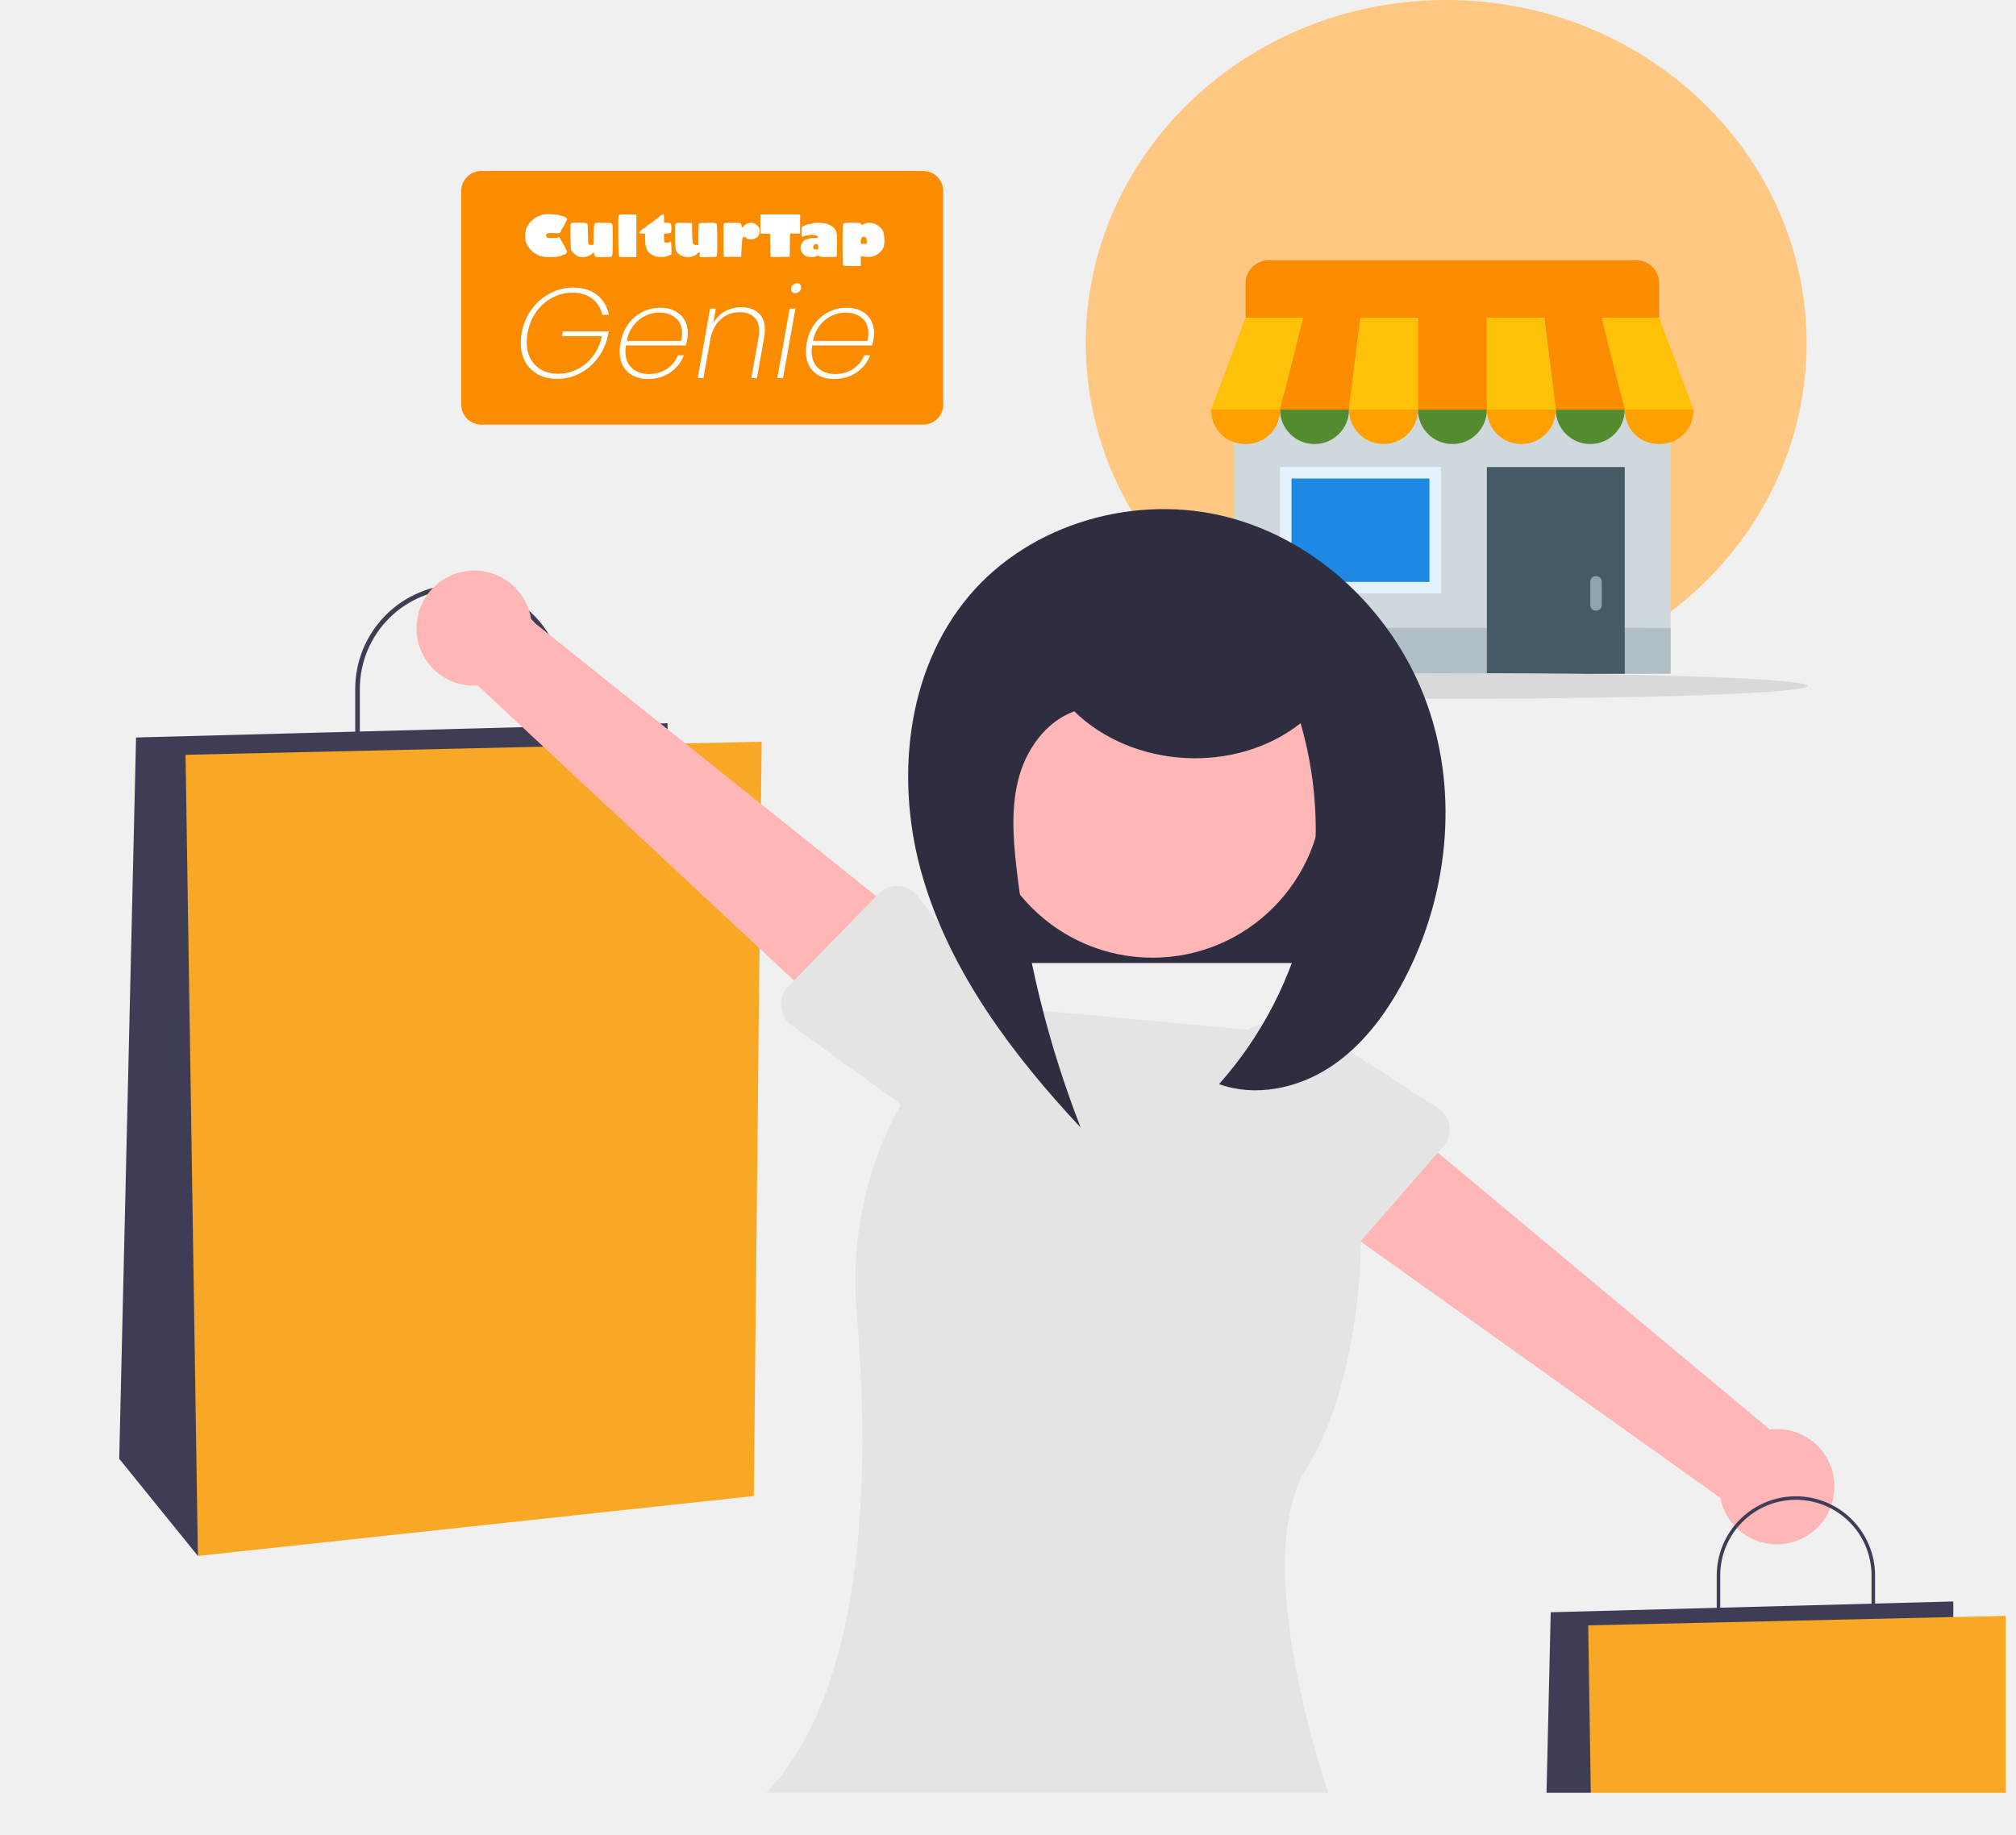
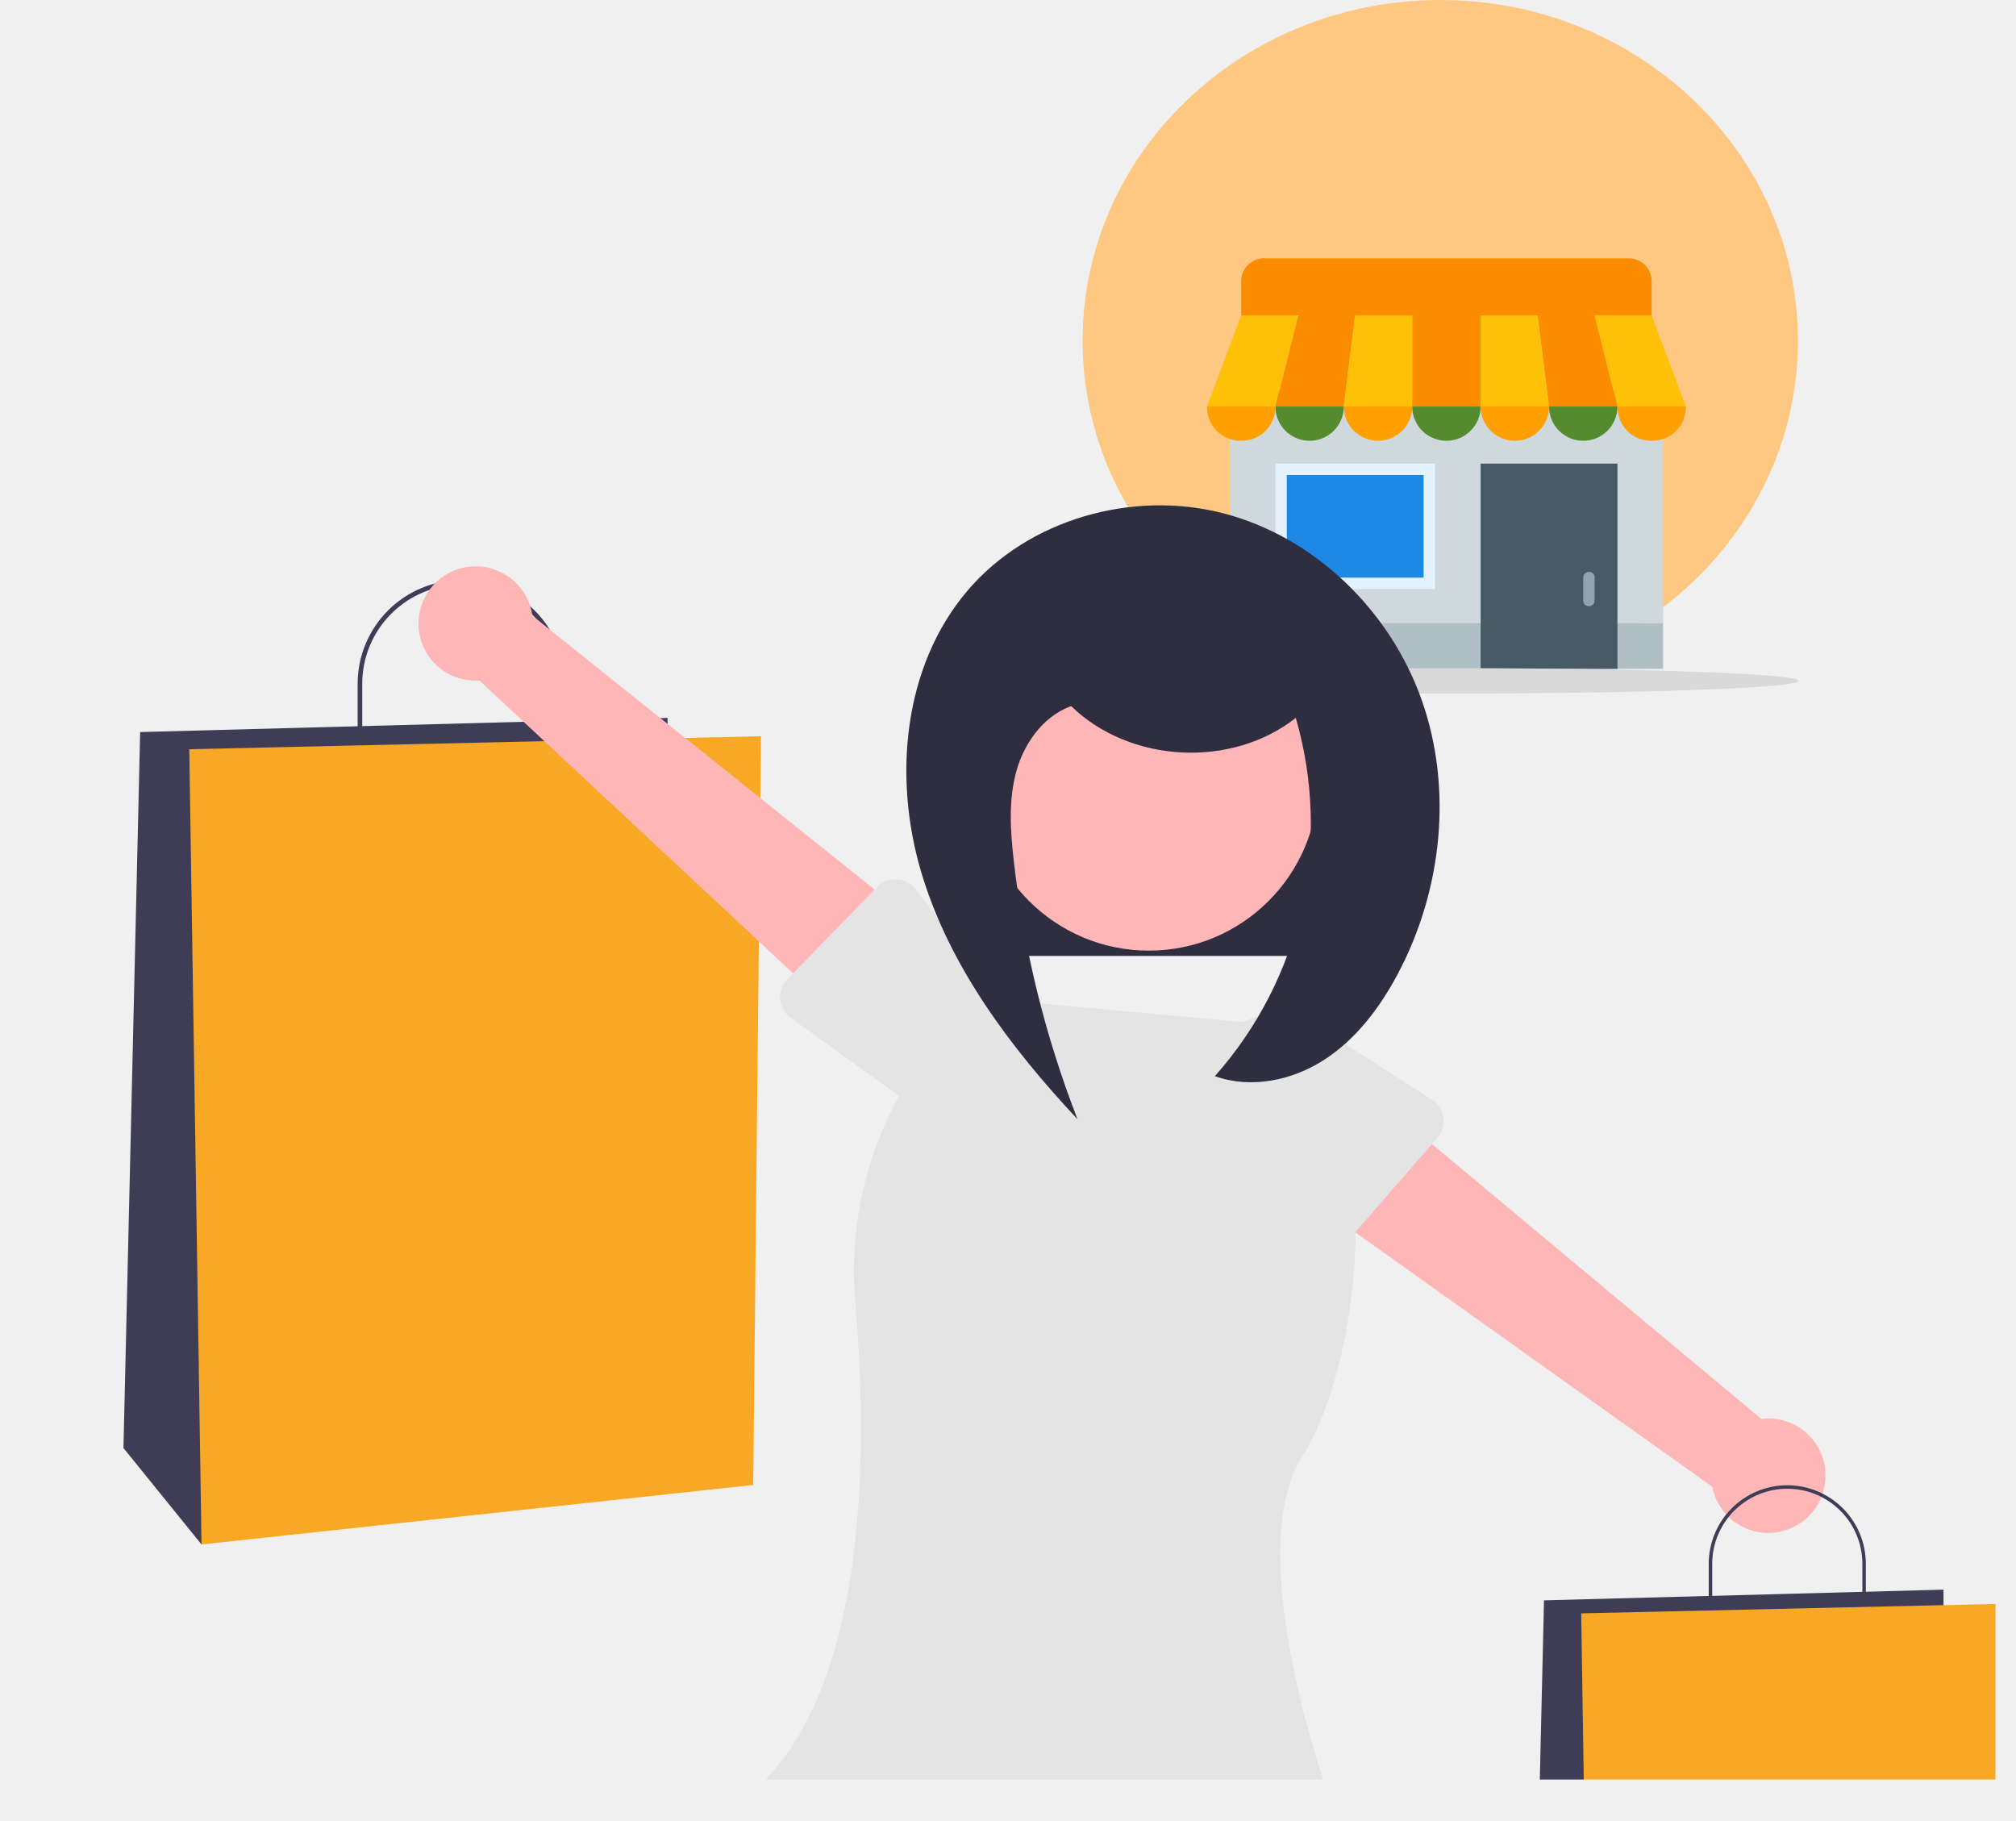
- <svg xmlns="http://www.w3.org/2000/svg" width="389" height="354" viewBox="0 0 389 354" fill="none">
-   <mask id="mask0_1228_1711" style="mask-type:alpha" maskUnits="userSpaceOnUse" x="-1" y="0" width="388" height="346">
-     <rect x="-1" width="388" height="346" fill="#2E2C43" />
+ <svg xmlns="http://www.w3.org/2000/svg" width="392" height="354" viewBox="0 0 392 354" fill="none">
+   <mask id="mask0_1455_2934" style="mask-type:alpha" maskUnits="userSpaceOnUse" x="0" y="0" width="388" height="346">
+     <rect width="388" height="346" fill="#2E2C43" />
  </mask>
-   <g mask="url(#mask0_1228_1711)">
-     <ellipse cx="279.052" cy="66.237" rx="69.549" ry="66.237" fill="#FFC882" />
-     <path d="M238.123 79.051H322.371V121.175H238.123V79.051Z" fill="#CFD8DC" />
-     <path d="M238.123 121.173H322.371V130.042H238.123V121.173Z" fill="#B0BEC5" />
-     <path d="M286.899 90.136H313.504V130.043H286.899V90.136Z" fill="#455A64" />
-     <path d="M246.992 90.136H278.031V114.523H246.992V90.136Z" fill="#E3F2FD" />
-     <path d="M249.209 92.352H275.813V112.306H249.209V92.352Z" fill="#1E88E5" />
-     <path d="M307.96 111.197C307.295 111.197 306.851 111.64 306.851 112.305V116.74C306.851 117.405 307.295 117.848 307.96 117.848C308.625 117.848 309.068 117.405 309.068 116.74V112.305C309.068 111.64 308.625 111.197 307.96 111.197Z" fill="#90A4AE" />
-     <path d="M280.249 85.701C283.923 85.701 286.901 82.724 286.901 79.05C286.901 75.377 283.923 72.399 280.249 72.399C276.576 72.399 273.598 75.377 273.598 79.05C273.598 82.724 276.576 85.701 280.249 85.701Z" fill="#558B2F" />
-     <path d="M306.852 85.701C310.525 85.701 313.503 82.724 313.503 79.05C313.503 75.377 310.525 72.399 306.852 72.399C303.179 72.399 300.201 75.377 300.201 79.05C300.201 82.724 303.179 85.701 306.852 85.701Z" fill="#558B2F" />
-     <path d="M253.643 85.701C257.317 85.701 260.295 82.724 260.295 79.05C260.295 75.377 257.317 72.399 253.643 72.399C249.97 72.399 246.992 75.377 246.992 79.05C246.992 82.724 249.97 85.701 253.643 85.701Z" fill="#558B2F" />
-     <path d="M315.721 50.228H244.774C242.336 50.228 240.34 52.224 240.34 54.663V61.314H320.155V54.663C320.155 52.224 318.16 50.228 315.721 50.228ZM273.596 61.314H286.899V79.05H273.596V61.314ZM309.07 61.314H297.984L300.201 79.05H313.504L309.07 61.314ZM251.426 61.314H262.511L260.294 79.05H246.992L251.426 61.314Z" fill="#FB8C00" />
-     <path d="M293.551 85.702C297.224 85.702 300.202 82.724 300.202 79.05C300.202 75.377 297.224 72.399 293.551 72.399C289.877 72.399 286.9 75.377 286.9 79.05C286.9 82.724 289.877 85.702 293.551 85.702Z" fill="#FFA000" />
-     <path d="M326.805 79.05C326.805 82.819 323.922 85.702 320.153 85.702C316.384 85.702 313.502 82.819 313.502 79.05C313.502 75.281 316.384 72.399 320.153 72.399L326.805 79.05Z" fill="#FFA000" />
-     <path d="M266.945 85.702C270.618 85.702 273.596 82.724 273.596 79.05C273.596 75.377 270.618 72.399 266.945 72.399C263.272 72.399 260.294 75.377 260.294 79.05C260.294 82.724 263.272 85.702 266.945 85.702Z" fill="#FFA000" />
-     <path d="M233.688 79.05C233.688 82.819 236.57 85.702 240.339 85.702C244.108 85.702 246.99 82.819 246.99 79.05C246.99 75.281 244.108 72.399 240.339 72.399L233.688 79.05Z" fill="#FFA000" />
-     <path d="M297.983 61.313H286.897V79.05H300.2L297.983 61.313ZM320.153 61.313H309.068L313.502 79.05H326.804L320.153 61.313ZM262.509 61.313H273.595V79.05H260.292L262.509 61.313ZM240.339 61.313H251.424L246.99 79.05H233.688L240.339 61.313Z" fill="#FFC107" />
-     <ellipse cx="282.711" cy="132.378" rx="66.032" ry="2.462" fill="#D9D9D9" />
-     <path d="M264.575 139.545H186.358V185.857H264.575V139.545Z" fill="#2F2E41" />
-     <path d="M108.868 147.014H68.541V132.952C68.541 127.604 70.665 122.475 74.447 118.694C78.228 114.912 83.357 112.788 88.704 112.788C94.052 112.788 99.181 114.912 102.962 118.694C106.744 122.475 108.868 127.604 108.868 132.952V147.014ZM69.434 146.121H107.975V132.952C107.975 127.841 105.945 122.939 102.331 119.325C98.717 115.711 93.815 113.681 88.704 113.681C83.594 113.681 78.692 115.711 75.078 119.325C71.464 122.939 69.434 127.841 69.434 132.952V146.121Z" fill="#3F3D56" />
-     <path d="M128.808 145.081V139.585L26.252 142.333L23.006 281.537L38.184 300.287L128.808 145.081Z" fill="#3F3D56" />
-     <path d="M146.963 143.144L35.804 145.673L38.184 300.285L145.458 288.722L146.963 143.144Z" fill="#F9A826" />
-     <path d="M158.103 339.343C158.103 339.343 139.668 379.043 156.322 458.953C172.977 538.863 173.114 626.592 173.114 626.592L198.58 627.007L212.885 438.134L220.375 624.34H245.464L267.575 441.078C267.575 441.078 282.125 359.245 249.678 344.594L158.103 339.343Z" fill="#2F2E41" />
-     <path d="M246.345 199.238L190.587 194.098C173.102 206.842 163.288 229.733 165.303 253.35C168.034 285.372 167.11 329.441 145.191 348.586C145.191 348.586 204.933 395.737 258.003 351.004C258.003 351.004 239.856 302.389 252.315 282.974C264.774 263.56 269.269 209.015 246.345 199.238Z" fill="#E4E4E4" />
-     <path d="M80.438 120.114C80.267 121.721 80.45 123.347 80.975 124.875C81.5 126.404 82.354 127.799 83.477 128.962C84.599 130.125 85.963 131.028 87.472 131.606C88.981 132.185 90.599 132.426 92.211 132.312L165.83 201.017L179.025 180.918L102.511 119.703C102.14 117.007 100.793 114.541 98.725 112.772C96.657 111.003 94.012 110.054 91.291 110.105C88.571 110.155 85.963 111.202 83.963 113.047C81.962 114.892 80.708 117.406 80.438 120.114Z" fill="#FFB6B6" />
-     <path d="M152.084 190.402L169.549 172.462C170.046 171.951 170.647 171.554 171.311 171.297C171.976 171.039 172.688 170.928 173.399 170.971C174.11 171.014 174.803 171.21 175.432 171.544C176.061 171.879 176.61 172.346 177.042 172.912L192.183 192.757C194.78 195.315 196.257 198.797 196.29 202.442C196.323 206.086 194.91 209.595 192.36 212.199C189.81 214.803 186.331 216.29 182.687 216.333C179.043 216.377 175.53 214.973 172.919 212.431L152.736 197.88C152.158 197.463 151.677 196.927 151.325 196.307C150.974 195.688 150.76 195 150.698 194.29C150.636 193.58 150.728 192.866 150.967 192.195C151.206 191.524 151.587 190.912 152.084 190.402Z" fill="#E4E4E4" />
-     <path d="M353.945 287.423C354.026 285.808 353.753 284.196 353.144 282.699C352.535 281.202 351.605 279.856 350.419 278.758C349.234 277.659 347.822 276.833 346.283 276.339C344.744 275.845 343.116 275.694 341.512 275.898L264.189 211.389L252.132 232.191L331.929 289.059C332.449 291.73 333.931 294.118 336.094 295.769C338.257 297.421 340.95 298.222 343.664 298.02C346.378 297.818 348.923 296.628 350.818 294.675C352.713 292.722 353.826 290.141 353.945 287.423Z" fill="#FFB6B6" />
-     <path d="M278.506 221.224L262.065 240.106C261.597 240.644 261.019 241.074 260.37 241.367C259.721 241.661 259.016 241.812 258.304 241.808C257.591 241.805 256.888 241.648 256.242 241.349C255.595 241.049 255.021 240.614 254.558 240.073L238.338 221.1C235.603 218.691 233.934 215.295 233.698 211.658C233.463 208.021 234.679 204.438 237.08 201.697C239.482 198.955 242.873 197.277 246.509 197.031C250.146 196.786 253.731 197.992 256.48 200.386L277.439 213.793C278.039 214.177 278.55 214.686 278.935 215.285C279.321 215.884 279.573 216.559 279.674 217.264C279.775 217.969 279.723 218.688 279.522 219.371C279.32 220.055 278.974 220.686 278.506 221.224Z" fill="#E4E4E4" />
-     <path d="M361.803 314.703H331.256V304.051C331.256 300 332.865 296.116 335.729 293.251C338.594 290.387 342.479 288.778 346.529 288.778C350.58 288.778 354.465 290.387 357.329 293.251C360.193 296.116 361.803 300 361.803 304.051L361.803 314.703ZM331.932 314.027H361.126V304.051C361.126 300.18 359.588 296.467 356.851 293.73C354.113 290.992 350.401 289.454 346.529 289.454C342.658 289.454 338.945 290.992 336.208 293.73C333.47 296.467 331.932 300.18 331.932 304.051V314.027Z" fill="#3F3D56" />
-     <path d="M376.905 313.236V309.073L299.222 311.155L296.763 416.598L308.26 430.8L376.905 313.236Z" fill="#3F3D56" />
-     <path d="M390.657 311.769L306.457 313.685L308.26 430.799L389.518 422.041L390.657 311.769Z" fill="#F9A826" />
-     <path d="M222.379 184.829C240.568 184.829 255.312 170.084 255.312 151.896C255.312 133.707 240.568 118.962 222.379 118.962C204.19 118.962 189.446 133.707 189.446 151.896C189.446 170.084 204.19 184.829 222.379 184.829Z" fill="#FFB6B6" />
-     <path d="M207.214 137.219C218.607 148.384 238.433 149.454 250.961 139.58C254.438 151.573 254.819 164.252 252.067 176.432C249.316 188.612 243.522 199.896 235.227 209.23C242.196 211.748 250.219 210.091 256.448 206.078C262.677 202.064 267.291 195.936 270.772 189.395C279.39 173.201 281.547 153.428 275.45 136.127C269.354 118.826 254.747 104.48 237.001 99.835C219.255 95.189 198.908 100.927 187.052 114.925C174.654 129.562 172.646 151.009 178.079 169.405C183.511 187.802 195.428 203.6 208.52 217.619C202.231 201.448 198.061 184.532 196.113 167.291C195.447 161.386 195.058 155.3 196.726 149.597C198.394 143.894 202.5 138.582 208.222 136.979" fill="#2F2E41" />
+   <g mask="url(#mask0_1455_2934)">
+     <ellipse cx="280.052" cy="66.237" rx="69.549" ry="66.237" fill="#FFC882" />
+     <path d="M239.123 79.051H323.371V121.175H239.123V79.051Z" fill="#CFD8DC" />
+     <path d="M239.123 121.173H323.371V130.042H239.123V121.173Z" fill="#B0BEC5" />
+     <path d="M287.899 90.136H314.504V130.043H287.899V90.136Z" fill="#455A64" />
+     <path d="M247.992 90.136H279.031V114.523H247.992V90.136Z" fill="#E3F2FD" />
+     <path d="M250.209 92.352H276.813V112.306H250.209V92.352Z" fill="#1E88E5" />
+     <path d="M308.96 111.197C308.295 111.197 307.851 111.64 307.851 112.305V116.74C307.851 117.405 308.295 117.848 308.96 117.848C309.625 117.848 310.068 117.405 310.068 116.74V112.305C310.068 111.64 309.625 111.197 308.96 111.197Z" fill="#90A4AE" />
+     <path d="M281.249 85.701C284.923 85.701 287.901 82.724 287.901 79.05C287.901 75.377 284.923 72.399 281.249 72.399C277.576 72.399 274.598 75.377 274.598 79.05C274.598 82.724 277.576 85.701 281.249 85.701Z" fill="#558B2F" />
+     <path d="M307.852 85.701C311.525 85.701 314.503 82.724 314.503 79.05C314.503 75.377 311.525 72.399 307.852 72.399C304.179 72.399 301.201 75.377 301.201 79.05C301.201 82.724 304.179 85.701 307.852 85.701Z" fill="#558B2F" />
+     <path d="M254.643 85.701C258.317 85.701 261.295 82.724 261.295 79.05C261.295 75.377 258.317 72.399 254.643 72.399C250.97 72.399 247.992 75.377 247.992 79.05C247.992 82.724 250.97 85.701 254.643 85.701Z" fill="#558B2F" />
+     <path d="M316.721 50.228H245.774C243.336 50.228 241.34 52.224 241.34 54.663V61.314H321.155V54.663C321.155 52.224 319.16 50.228 316.721 50.228ZM274.596 61.314H287.899V79.05H274.596V61.314ZM310.07 61.314H298.984L301.201 79.05H314.504L310.07 61.314ZM252.426 61.314H263.511L261.294 79.05H247.992L252.426 61.314Z" fill="#FB8C00" />
+     <path d="M294.551 85.701C298.224 85.701 301.202 82.724 301.202 79.05C301.202 75.377 298.224 72.399 294.551 72.399C290.877 72.399 287.9 75.377 287.9 79.05C287.9 82.724 290.877 85.701 294.551 85.701Z" fill="#FFA000" />
+     <path d="M327.805 79.05C327.805 82.819 324.922 85.701 321.153 85.701C317.384 85.701 314.502 82.819 314.502 79.05C314.502 75.281 317.384 72.399 321.153 72.399L327.805 79.05Z" fill="#FFA000" />
+     <path d="M267.945 85.701C271.618 85.701 274.596 82.724 274.596 79.05C274.596 75.377 271.618 72.399 267.945 72.399C264.272 72.399 261.294 75.377 261.294 79.05C261.294 82.724 264.272 85.701 267.945 85.701Z" fill="#FFA000" />
+     <path d="M234.688 79.05C234.688 82.819 237.57 85.701 241.339 85.701C245.108 85.701 247.99 82.819 247.99 79.05C247.99 75.281 245.108 72.399 241.339 72.399L234.688 79.05Z" fill="#FFA000" />
+     <path d="M298.983 61.313H287.897V79.05H301.2L298.983 61.313ZM321.153 61.313H310.068L314.502 79.05H327.804L321.153 61.313ZM263.509 61.313H274.595V79.05H261.292L263.509 61.313ZM241.339 61.313H252.424L247.99 79.05H234.688L241.339 61.313Z" fill="#FFC107" />
+     <ellipse cx="283.711" cy="132.378" rx="66.032" ry="2.462" fill="#D9D9D9" />
+     <path d="M265.575 139.545H187.358V185.857H265.575V139.545Z" fill="#2F2E41" />
+     <path d="M109.868 147.014H69.541V132.952C69.541 127.604 71.665 122.475 75.447 118.694C79.228 114.913 84.357 112.788 89.704 112.788C95.052 112.788 100.181 114.913 103.962 118.694C107.744 122.475 109.868 127.604 109.868 132.952V147.014ZM70.434 146.121H108.975V132.952C108.975 127.841 106.945 122.939 103.331 119.325C99.717 115.711 94.815 113.681 89.704 113.681C84.594 113.681 79.692 115.711 76.078 119.325C72.464 122.939 70.434 127.841 70.434 132.952V146.121Z" fill="#3F3D56" />
+     <path d="M129.808 145.081V139.585L27.252 142.333L24.006 281.538L39.184 300.287L129.808 145.081Z" fill="#3F3D56" />
+     <path d="M147.963 143.144L36.804 145.673L39.184 300.285L146.458 288.722L147.963 143.144Z" fill="#F9A826" />
+     <path d="M159.103 339.343C159.103 339.343 140.668 379.043 157.322 458.953C173.977 538.863 174.114 626.592 174.114 626.592L199.58 627.007L213.885 438.135L221.375 624.34H246.464L268.575 441.078C268.575 441.078 283.125 359.246 250.678 344.594L159.103 339.343Z" fill="#2F2E41" />
+     <path d="M247.345 199.238L191.587 194.098C174.102 206.843 164.288 229.733 166.303 253.351C169.034 285.373 168.11 329.441 146.191 348.586C146.191 348.586 205.933 395.738 259.003 351.004C259.003 351.004 240.856 302.389 253.315 282.975C265.774 263.56 270.269 209.015 247.345 199.238Z" fill="#E4E4E4" />
+     <path d="M81.438 120.114C81.267 121.722 81.45 123.347 81.975 124.875C82.5 126.404 83.354 127.799 84.477 128.962C85.599 130.125 86.963 131.028 88.472 131.606C89.981 132.185 91.599 132.426 93.211 132.312L166.83 201.017L180.025 180.918L103.511 119.703C103.14 117.007 101.793 114.541 99.725 112.772C97.657 111.003 95.012 110.054 92.291 110.105C89.571 110.155 86.963 111.202 84.963 113.047C82.962 114.892 81.708 117.406 81.438 120.114Z" fill="#FFB6B6" />
+     <path d="M153.084 190.402L170.549 172.462C171.046 171.951 171.647 171.554 172.311 171.297C172.976 171.039 173.688 170.929 174.399 170.971C175.11 171.014 175.803 171.21 176.432 171.545C177.061 171.88 177.61 172.346 178.042 172.912L193.183 192.757C195.78 195.315 197.257 198.797 197.29 202.442C197.323 206.086 195.91 209.595 193.36 212.199C190.81 214.803 187.331 216.29 183.687 216.333C180.043 216.377 176.53 214.973 173.919 212.431L153.736 197.88C153.158 197.463 152.677 196.927 152.325 196.307C151.974 195.688 151.76 195 151.698 194.29C151.636 193.581 151.728 192.866 151.967 192.195C152.206 191.524 152.587 190.912 153.084 190.402Z" fill="#E4E4E4" />
+     <path d="M354.945 287.423C355.026 285.808 354.753 284.196 354.144 282.699C353.535 281.202 352.605 279.856 351.419 278.758C350.234 277.659 348.822 276.833 347.283 276.339C345.744 275.845 344.116 275.694 342.512 275.898L265.189 211.389L253.132 232.191L332.929 289.059C333.449 291.73 334.931 294.118 337.094 295.769C339.257 297.421 341.95 298.222 344.664 298.02C347.378 297.818 349.923 296.628 351.818 294.675C353.713 292.722 354.826 290.141 354.945 287.423Z" fill="#FFB6B6" />
+     <path d="M279.506 221.224L263.065 240.106C262.597 240.644 262.019 241.074 261.37 241.368C260.721 241.661 260.016 241.812 259.304 241.808C258.591 241.805 257.888 241.648 257.242 241.349C256.595 241.049 256.021 240.614 255.558 240.073L239.338 221.1C236.603 218.691 234.934 215.295 234.698 211.658C234.463 208.021 235.679 204.438 238.08 201.697C240.482 198.955 243.873 197.277 247.509 197.031C251.146 196.786 254.731 197.992 257.48 200.386L278.439 213.793C279.039 214.177 279.55 214.686 279.935 215.285C280.321 215.884 280.573 216.559 280.674 217.264C280.775 217.969 280.723 218.688 280.522 219.371C280.32 220.055 279.974 220.686 279.506 221.224Z" fill="#E4E4E4" />
+     <path d="M362.803 314.703H332.256V304.051C332.256 300 333.865 296.116 336.729 293.251C339.594 290.387 343.479 288.778 347.529 288.778C351.58 288.778 355.465 290.387 358.329 293.251C361.193 296.116 362.803 300 362.803 304.051L362.803 314.703ZM332.932 314.027H362.126V304.051C362.126 300.18 360.588 296.467 357.851 293.73C355.113 290.992 351.401 289.454 347.529 289.454C343.658 289.454 339.945 290.992 337.208 293.73C334.47 296.467 332.932 300.18 332.932 304.051V314.027Z" fill="#3F3D56" />
+     <path d="M377.905 313.236V309.073L300.222 311.155L297.763 416.598L309.26 430.8L377.905 313.236Z" fill="#3F3D56" />
+     <path d="M391.657 311.769L307.457 313.685L309.26 430.799L390.518 422.041L391.657 311.769Z" fill="#F9A826" />
+     <path d="M223.379 184.829C241.568 184.829 256.312 170.084 256.312 151.896C256.312 133.707 241.568 118.962 223.379 118.962C205.19 118.962 190.446 133.707 190.446 151.896C190.446 170.084 205.19 184.829 223.379 184.829Z" fill="#FFB6B6" />
+     <path d="M208.214 137.219C219.607 148.384 239.433 149.454 251.961 139.58C255.438 151.573 255.819 164.252 253.067 176.432C250.316 188.612 244.522 199.896 236.227 209.23C243.196 211.748 251.219 210.091 257.448 206.078C263.677 202.064 268.291 195.936 271.772 189.395C280.39 173.201 282.547 153.428 276.45 136.127C270.354 118.826 255.747 104.48 238.001 99.835C220.255 95.189 199.908 100.928 188.052 114.925C175.654 129.562 173.646 151.009 179.079 169.405C184.511 187.802 196.428 203.6 209.52 217.619C203.231 201.448 199.061 184.532 197.113 167.291C196.447 161.387 196.058 155.3 197.726 149.597C199.394 143.894 203.5 138.582 209.222 136.979" fill="#2F2E41" />
  </g>
-   <rect x="89" y="33" width="93" height="48.947" rx="3.852" fill="#FB8C00" />
-   <path d="M100.655 64.323C100.951 62.614 101.575 61.094 102.528 59.763C103.498 58.416 104.689 57.372 106.102 56.633C107.516 55.877 109.019 55.499 110.613 55.499C112.47 55.499 113.991 55.967 115.174 56.904C116.373 57.824 117.146 59.106 117.491 60.749H116.209C115.93 59.451 115.281 58.416 114.262 57.643C113.259 56.871 111.986 56.485 110.441 56.485C109.077 56.485 107.787 56.805 106.571 57.446C105.355 58.087 104.319 58.999 103.465 60.182C102.627 61.365 102.068 62.746 101.789 64.323C101.69 64.915 101.641 65.49 101.641 66.049C101.641 67.298 101.896 68.382 102.405 69.303C102.914 70.207 103.621 70.905 104.525 71.398C105.445 71.891 106.497 72.138 107.68 72.138C108.995 72.138 110.236 71.842 111.402 71.25C112.585 70.659 113.588 69.82 114.41 68.736C115.248 67.635 115.831 66.345 116.16 64.866H108.444L108.617 63.954H117.466L117.318 64.693C116.99 66.304 116.349 67.75 115.396 69.031C114.459 70.297 113.3 71.299 111.92 72.039C110.54 72.762 109.069 73.124 107.508 73.124C106.111 73.124 104.878 72.836 103.81 72.261C102.758 71.686 101.937 70.872 101.345 69.82C100.77 68.752 100.482 67.528 100.482 66.147C100.482 65.523 100.54 64.915 100.655 64.323ZM127.428 59.393C128.562 59.393 129.523 59.615 130.312 60.059C131.117 60.486 131.717 61.069 132.111 61.809C132.522 62.532 132.727 63.346 132.727 64.249C132.727 64.644 132.695 65.005 132.629 65.334C132.53 65.926 132.432 66.369 132.333 66.665H120.772C120.706 67.191 120.673 67.569 120.673 67.799C120.673 69.212 121.101 70.297 121.955 71.053C122.81 71.809 123.886 72.187 125.184 72.187C126.483 72.187 127.633 71.866 128.635 71.225C129.654 70.568 130.377 69.681 130.805 68.563H131.963C131.437 69.927 130.558 71.036 129.326 71.891C128.11 72.729 126.672 73.148 125.012 73.148C123.369 73.148 122.046 72.672 121.043 71.718C120.057 70.765 119.564 69.467 119.564 67.824C119.564 67.314 119.614 66.788 119.712 66.246C119.959 64.849 120.452 63.633 121.191 62.598C121.931 61.562 122.834 60.774 123.903 60.231C124.987 59.673 126.162 59.393 127.428 59.393ZM131.446 65.802C131.561 65.326 131.618 64.841 131.618 64.348C131.618 63.05 131.199 62.056 130.361 61.365C129.539 60.675 128.496 60.33 127.23 60.33C126.294 60.33 125.39 60.535 124.519 60.946C123.648 61.357 122.892 61.973 122.251 62.795C121.61 63.617 121.166 64.619 120.92 65.802H131.446ZM143.081 59.295C144.444 59.295 145.537 59.664 146.359 60.404C147.181 61.127 147.591 62.203 147.591 63.633C147.591 64.077 147.542 64.57 147.444 65.112L146.063 72.951H144.979L146.359 65.186C146.441 64.66 146.482 64.225 146.482 63.88C146.482 62.696 146.154 61.801 145.496 61.193C144.839 60.568 143.919 60.256 142.735 60.256C141.355 60.256 140.164 60.683 139.161 61.538C138.159 62.392 137.468 63.65 137.091 65.309L135.735 72.951H134.625L137.017 59.566H138.126L137.633 62.376C138.192 61.373 138.947 60.609 139.901 60.084C140.87 59.558 141.93 59.295 143.081 59.295ZM153.435 56.583C153.205 56.583 153.016 56.517 152.868 56.386C152.72 56.238 152.646 56.049 152.646 55.819C152.646 55.49 152.761 55.219 152.991 55.006C153.221 54.776 153.484 54.66 153.78 54.66C154.01 54.66 154.199 54.734 154.347 54.882C154.511 55.03 154.593 55.219 154.593 55.449C154.593 55.778 154.47 56.049 154.224 56.263C153.993 56.476 153.731 56.583 153.435 56.583ZM153.484 59.566L151.093 72.951H149.984L152.375 59.566H153.484ZM163.368 59.393C164.502 59.393 165.463 59.615 166.252 60.059C167.057 60.486 167.657 61.069 168.051 61.809C168.462 62.532 168.668 63.346 168.668 64.249C168.668 64.644 168.635 65.005 168.569 65.334C168.47 65.926 168.372 66.369 168.273 66.665H156.712C156.647 67.191 156.614 67.569 156.614 67.799C156.614 69.212 157.041 70.297 157.895 71.053C158.75 71.809 159.826 72.187 161.125 72.187C162.423 72.187 163.573 71.866 164.576 71.225C165.595 70.568 166.318 69.681 166.745 68.563H167.903C167.378 69.927 166.498 71.036 165.266 71.891C164.05 72.729 162.612 73.148 160.952 73.148C159.309 73.148 157.986 72.672 156.983 71.718C155.997 70.765 155.504 69.467 155.504 67.824C155.504 67.314 155.554 66.788 155.652 66.246C155.899 64.849 156.392 63.633 157.131 62.598C157.871 61.562 158.775 60.774 159.843 60.231C160.927 59.673 162.102 59.393 163.368 59.393ZM167.386 65.802C167.501 65.326 167.558 64.841 167.558 64.348C167.558 63.05 167.139 62.056 166.301 61.365C165.48 60.675 164.436 60.33 163.171 60.33C162.234 60.33 161.33 60.535 160.459 60.946C159.588 61.357 158.832 61.973 158.191 62.795C157.55 63.617 157.107 64.619 156.86 65.802H167.386Z" fill="white" />
-   <path fill-rule="evenodd" clip-rule="evenodd" d="M105.187 41.349C104.678 41.395 104.459 41.466 103.588 41.867C103.054 42.113 102.002 43.065 102.002 43.302C102.002 43.399 101.944 43.478 101.872 43.478C101.801 43.478 101.742 43.589 101.742 43.724C101.742 43.859 101.69 43.97 101.626 43.97C101.495 43.97 101.339 44.766 101.326 45.506C101.314 46.159 101.488 47.042 101.63 47.042C101.692 47.042 101.742 47.153 101.742 47.288C101.742 47.423 101.801 47.534 101.872 47.534C101.944 47.534 102.002 47.603 102.002 47.688C102.002 47.901 103.03 48.886 103.252 48.886C103.351 48.886 103.432 48.937 103.432 48.999C103.432 49.062 103.76 49.23 104.161 49.371C105.291 49.771 108.037 49.687 108.56 49.237C108.628 49.179 108.764 49.131 108.862 49.131C109.099 49.131 109.412 48.826 109.412 48.595C109.412 48.341 107.971 45.69 107.833 45.69C107.772 45.69 107.722 45.746 107.722 45.813C107.722 45.885 107.272 45.936 106.631 45.936C105.489 45.936 105.382 45.883 105.382 45.321C105.382 45.017 105.972 44.905 107.021 45.011C107.887 45.099 108.242 44.962 108.242 44.542C108.242 44.441 108.286 44.341 108.339 44.318C108.494 44.253 109.412 42.492 109.412 42.261C109.412 42.054 108.616 41.635 108.224 41.635C108.119 41.635 107.978 41.586 107.91 41.526C107.766 41.4 105.942 41.281 105.187 41.349ZM119.369 41.584C119.229 41.929 119.281 49.13 119.425 49.385C119.547 49.601 119.711 49.623 121.18 49.623H122.8V45.506V41.389H121.124C119.716 41.389 119.436 41.42 119.369 41.584ZM127.399 41.673C127.248 41.821 126.959 42.053 126.758 42.188C126.557 42.323 126.272 42.546 126.124 42.683C125.976 42.82 125.649 43.051 125.398 43.197C125.146 43.344 124.8 43.605 124.628 43.778C124.456 43.951 124.266 44.093 124.206 44.093C124.04 44.093 123.32 44.777 123.32 44.936C123.32 45.02 123.553 45.076 123.905 45.076H124.49V46.233C124.49 47.468 124.761 48.351 125.263 48.752C125.398 48.859 125.615 49.031 125.747 49.133C126.434 49.67 128.101 49.766 129.072 49.325L129.56 49.103V47.896C129.56 47.223 129.502 46.654 129.43 46.612C129.358 46.57 129.3 46.588 129.3 46.652C129.3 46.797 128.707 46.91 128.377 46.829C128.164 46.776 128.13 46.65 128.13 45.922V45.076H128.689C128.996 45.076 129.318 45.01 129.404 44.928C129.491 44.846 129.56 44.45 129.56 44.031C129.56 43.612 129.491 43.217 129.404 43.134C129.318 43.053 128.996 42.987 128.689 42.987H128.13V42.188C128.13 41.506 128.096 41.39 127.902 41.397C127.777 41.401 127.551 41.525 127.399 41.673ZM146.718 43.227V45.065L147.66 45.101L148.603 45.137L148.625 47.165C148.638 48.28 148.652 49.291 148.658 49.411C148.667 49.611 148.821 49.627 150.52 49.595L152.372 49.561L152.408 47.319L152.443 45.076H153.415H154.387V43.233V41.389H150.552H146.718V43.227ZM110.14 43.181C109.981 43.573 110.054 48.016 110.224 48.296C110.479 48.715 111.131 49.301 111.53 49.469C112.346 49.814 113.632 49.576 114.254 48.965C114.593 48.632 114.611 48.627 114.611 48.881C114.611 49.027 114.672 49.254 114.746 49.385C114.867 49.6 115.031 49.623 116.431 49.623C117.831 49.623 117.995 49.6 118.116 49.385C118.198 49.24 118.251 48.01 118.251 46.243C118.251 43.889 118.215 43.305 118.065 43.162C117.925 43.03 117.497 42.987 116.313 42.987C114.448 42.987 114.623 42.745 114.578 45.383L114.546 47.227L114.105 47.266C113.839 47.29 113.62 47.241 113.554 47.143C113.494 47.054 113.444 46.148 113.443 45.131C113.442 43.859 113.393 43.236 113.285 43.134C113.183 43.037 112.633 42.987 111.674 42.987C110.467 42.987 110.206 43.02 110.14 43.181ZM130.353 43.156C130.177 43.356 130.219 47.576 130.402 48.199C130.839 49.678 133.307 50.124 134.551 48.948C134.73 48.778 134.909 48.64 134.948 48.64C134.987 48.64 135.019 48.861 135.019 49.131V49.623H136.503C137.319 49.623 138.08 49.589 138.193 49.548C138.373 49.483 138.399 49.087 138.399 46.378C138.399 44.134 138.356 43.241 138.243 43.134C138.028 42.931 135.13 42.931 134.915 43.134C134.806 43.237 134.759 43.891 134.759 45.285V47.288H134.36C133.653 47.288 133.599 47.135 133.56 44.996L133.524 43.048L132.016 43.014C130.831 42.987 130.475 43.017 130.353 43.156ZM139.729 43.089C139.601 43.166 139.572 43.907 139.599 46.375L139.633 49.561H141.323H143.013L143.095 47.902C143.14 46.99 143.22 46.119 143.273 45.967C143.391 45.624 143.739 45.609 143.988 45.936C144.138 46.133 144.325 46.182 144.927 46.182C145.341 46.182 145.678 46.127 145.678 46.059C145.678 45.991 145.744 45.936 145.825 45.936C146.071 45.936 146.447 45.438 146.534 44.999C146.706 44.137 146.422 43.584 145.582 43.14C144.97 42.817 143.99 43.063 143.489 43.666C143.219 43.99 143.078 43.948 143.078 43.544C143.078 43.062 142.842 42.987 141.33 42.989C140.54 42.99 139.819 43.035 139.729 43.089ZM156.792 43.11C156.649 43.168 156.386 43.22 156.207 43.225C156.028 43.231 155.619 43.359 155.297 43.511L154.712 43.788L154.674 44.739C154.653 45.262 154.682 45.69 154.739 45.688C154.796 45.688 155.076 45.607 155.362 45.51C156.138 45.245 157.413 45.266 157.681 45.547C157.8 45.67 157.897 45.808 157.897 45.854C157.897 45.899 157.521 45.936 157.062 45.936C156.095 45.936 155.189 46.25 154.887 46.69C154.777 46.85 154.616 47.184 154.529 47.434C154.304 48.085 154.721 48.987 155.42 49.358C155.994 49.664 157.004 49.707 157.5 49.447C157.77 49.306 157.862 49.307 158.101 49.456C158.315 49.588 158.761 49.622 159.928 49.596L161.471 49.561L161.507 47.354C161.547 44.861 161.454 44.454 160.689 43.792C160.446 43.581 159.921 43.314 159.522 43.198C158.763 42.977 157.24 42.928 156.792 43.11ZM162.732 43.134C162.617 43.243 162.576 44.298 162.576 47.118C162.576 49.228 162.612 51.042 162.655 51.149C162.721 51.312 163.002 51.343 164.41 51.343H166.086V50.347C166.086 49.445 166.107 49.359 166.313 49.443C166.438 49.494 166.892 49.56 167.321 49.59C168.641 49.682 169.94 48.937 170.45 47.795C170.812 46.985 170.666 44.832 170.211 44.277C169.788 43.761 169.579 43.597 168.982 43.311C168.168 42.922 167.444 42.895 166.716 43.228C166.192 43.467 166.188 43.467 166.122 43.228C166.061 43.005 165.935 42.987 164.472 42.987C163.413 42.987 162.836 43.036 162.732 43.134ZM167.07 45.866C167.172 45.962 167.256 46.267 167.256 46.542V47.042H166.671H166.086V46.545C166.086 45.79 166.608 45.429 167.07 45.866ZM157.872 47.626C157.911 48.147 157.91 48.148 157.463 48.148C157.088 48.148 157.001 48.096 156.929 47.826C156.827 47.441 157.174 47.037 157.572 47.077C157.779 47.098 157.84 47.209 157.872 47.626Z" fill="white" />
</svg>
